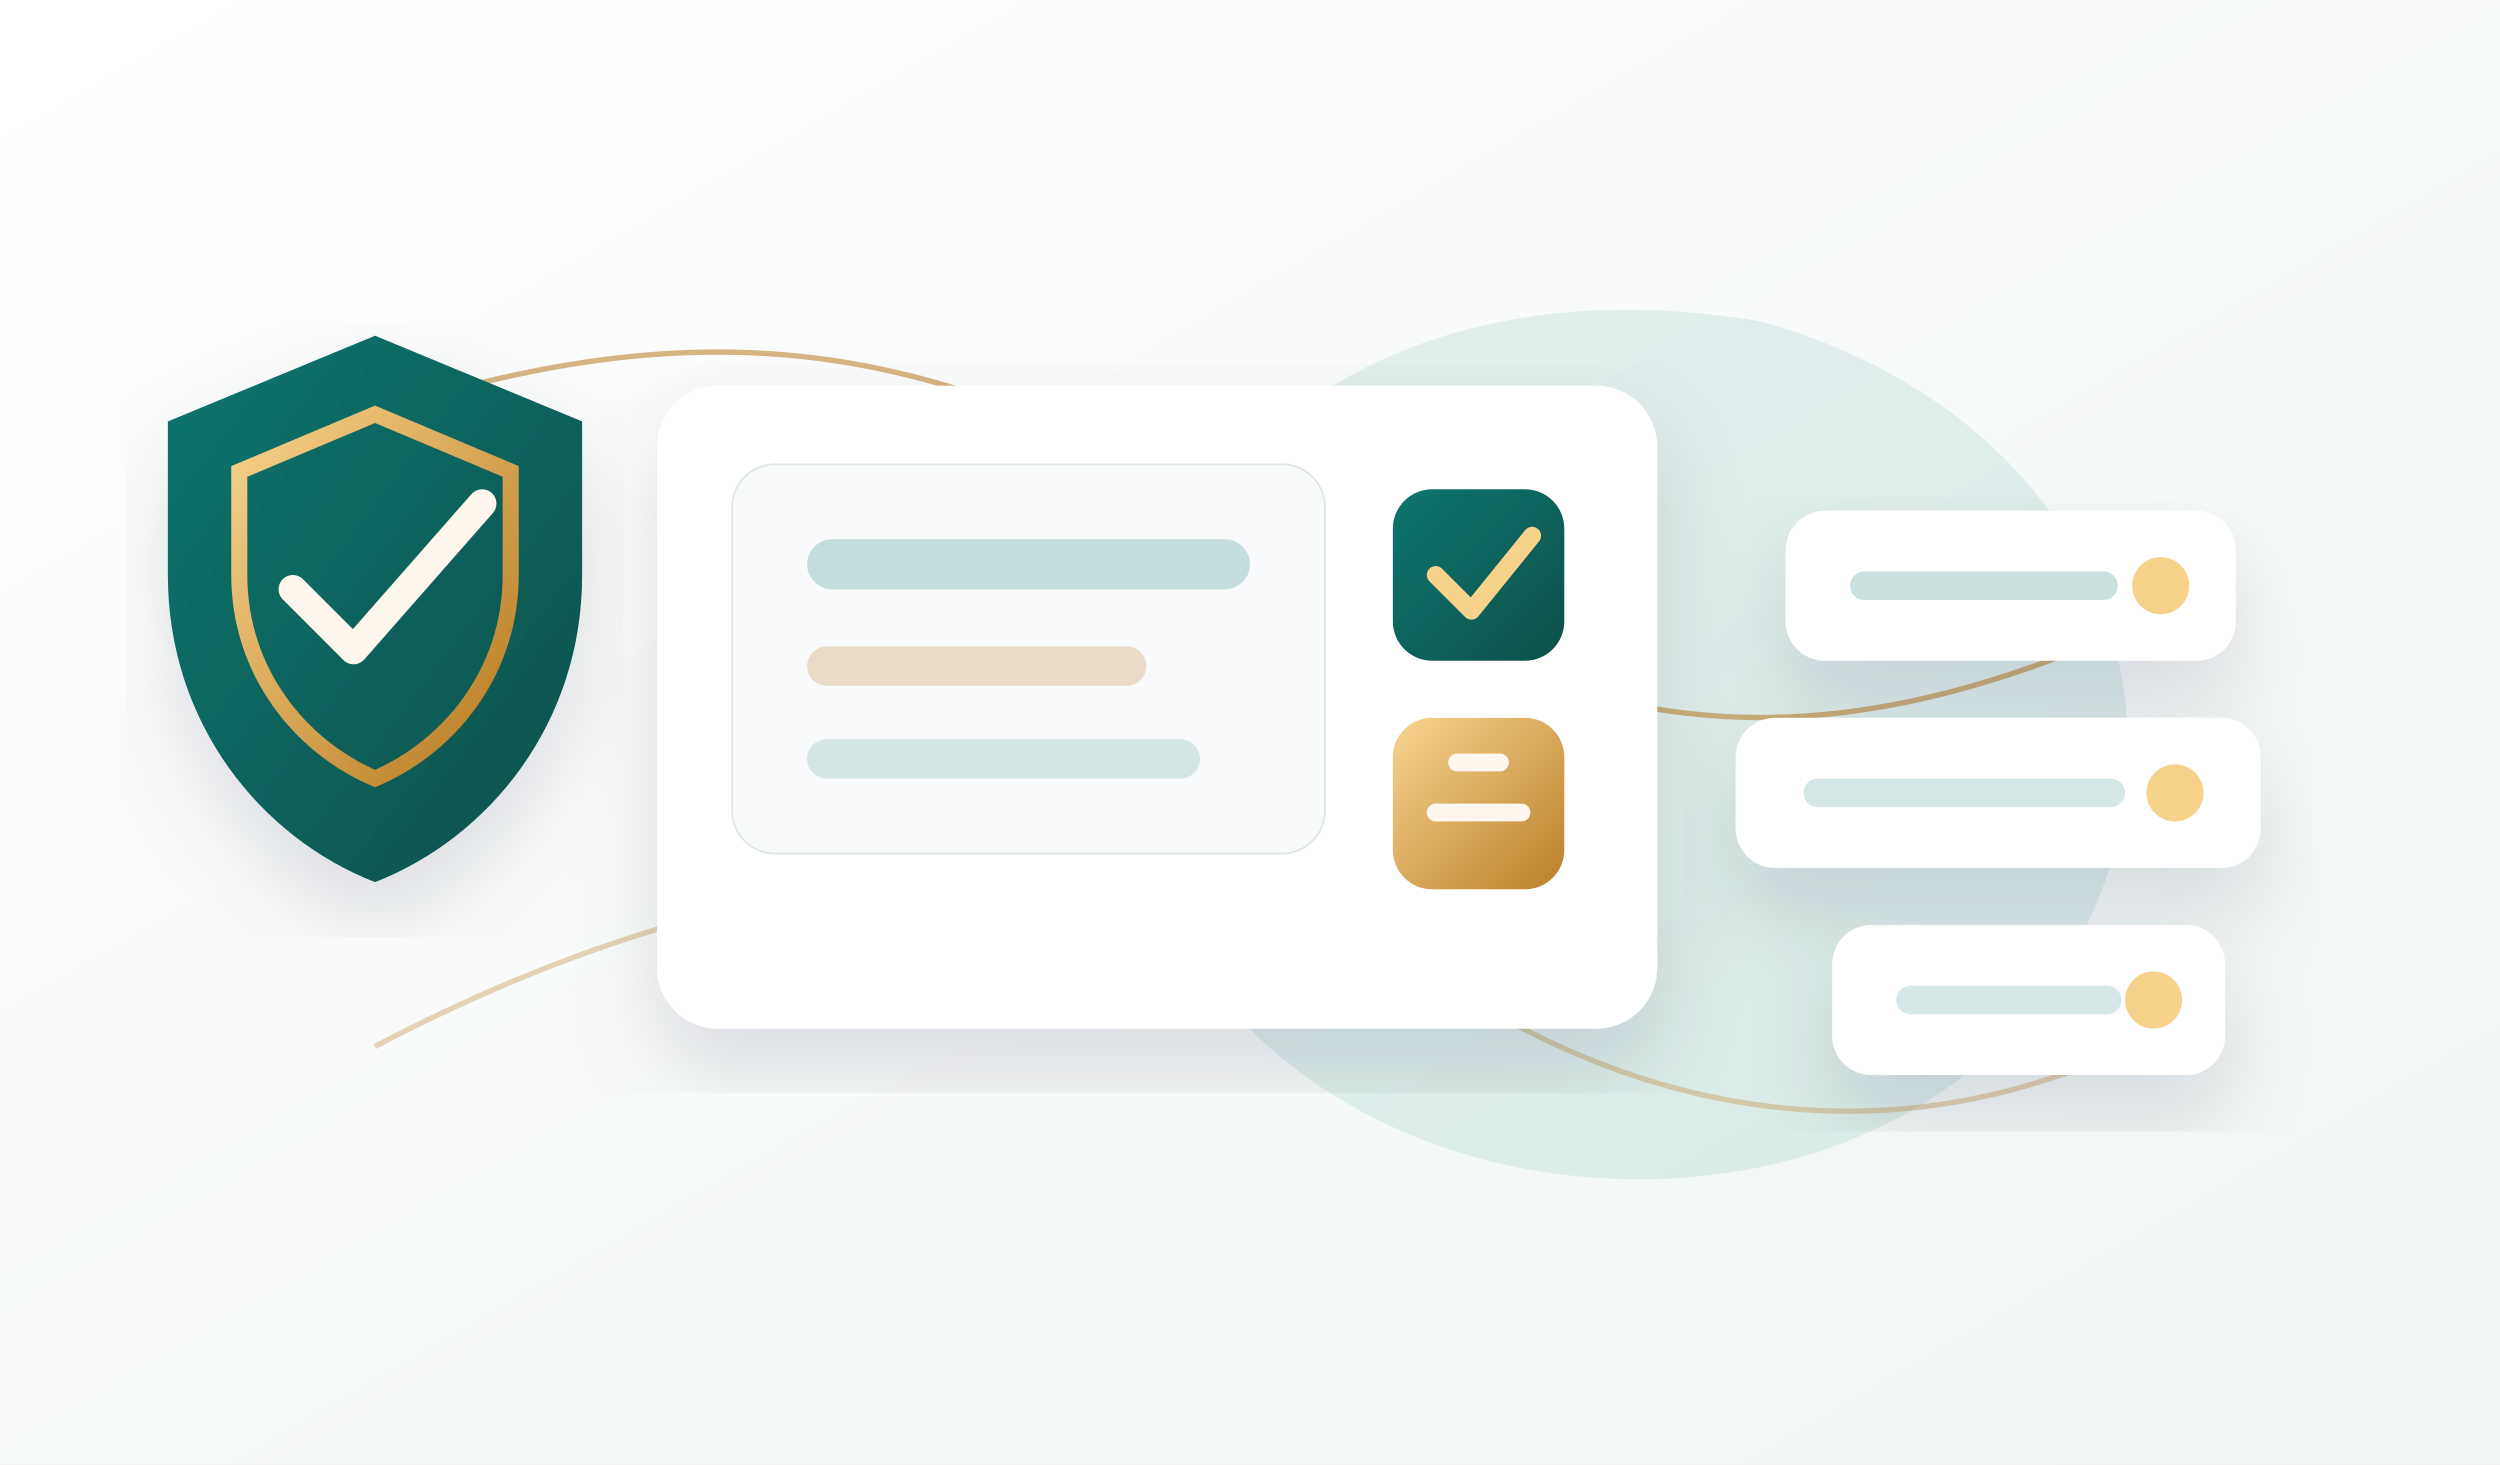
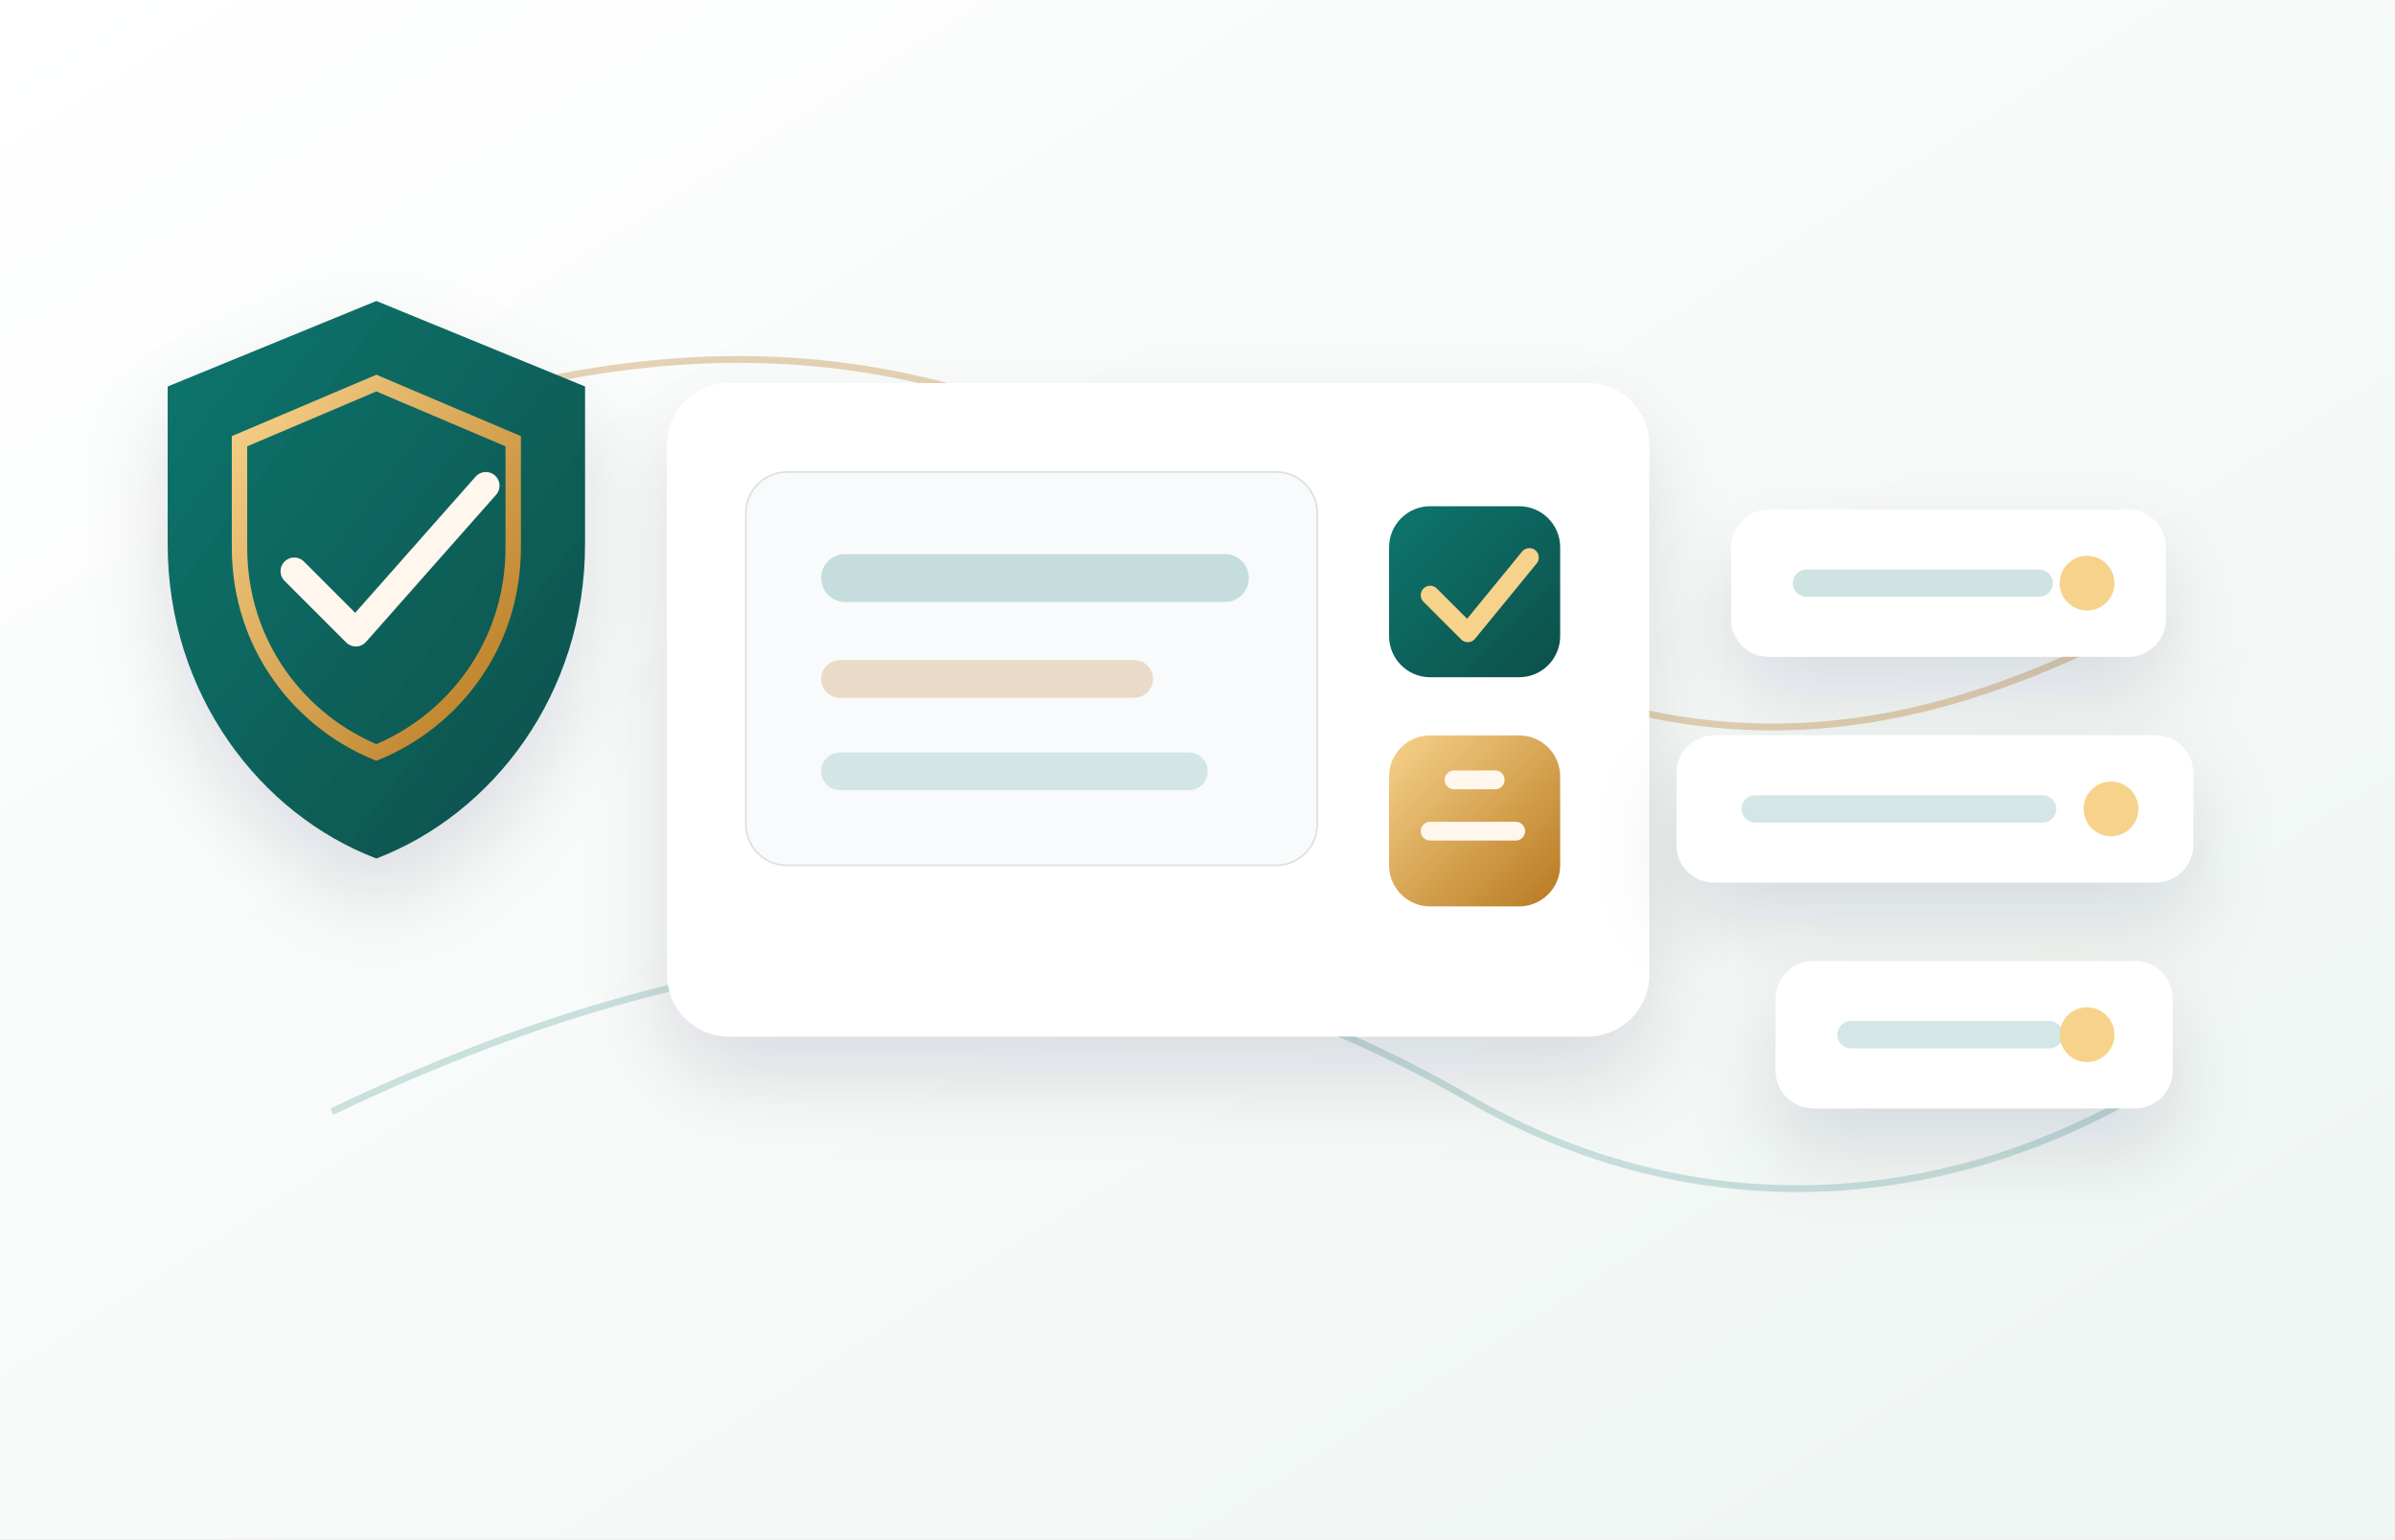
- <svg xmlns="http://www.w3.org/2000/svg" width="1400" height="820" viewBox="0 0 1400 820" role="img" aria-label="Trusted digital membership company visual">
+ <svg xmlns="http://www.w3.org/2000/svg" width="1400" height="900" viewBox="0 0 1400 900" role="img" aria-label="Trusted digital membership company visual">
  <defs>
    <linearGradient id="bg" x1="0" y1="0" x2="1" y2="1">
-       <stop stop-color="#FFFFFF" />
-       <stop offset="1" stop-color="#EEF5F2" />
+       <stop stop-color="#ffffff" />
+       <stop offset="1" stop-color="#eef5f2" />
    </linearGradient>
    <linearGradient id="teal" x1="0" y1="0" x2="1" y2="1">
-       <stop stop-color="#0F766E" />
-       <stop offset="1" stop-color="#0B4F4A" />
+       <stop stop-color="#0f766e" />
+       <stop offset="1" stop-color="#0b4f4a" />
    </linearGradient>
    <linearGradient id="gold" x1="0" y1="0" x2="1" y2="1">
-       <stop stop-color="#F7D28B" />
-       <stop offset="1" stop-color="#B7791F" />
+       <stop stop-color="#f7d28b" />
+       <stop offset="1" stop-color="#b7791f" />
    </linearGradient>
-     <filter id="s">
-       <feDropShadow dx="0" dy="24" stdDeviation="24" flood-color="#0F172A" flood-opacity="0.12" />
+     <filter id="s" x="-20%" y="-20%" width="140%" height="150%" color-interpolation-filters="sRGB">
+       <feDropShadow dx="0" dy="24" stdDeviation="24" flood-color="#0f172a" flood-opacity=".12" />
    </filter>
  </defs>
-   <rect width="1400" height="820" fill="url(#bg)" />
-   <path d="M986 180c144 40 224 156 202 278-20 113-120 196-254 202-155 7-283-86-302-216-20-137 104-306 354-264Z" fill="#0F766E" opacity="0.1" />
-   <g opacity="0.55" stroke="#B7791F" stroke-width="3" fill="none">
-     <path d="M208 232c226-74 356-24 540 92 164 104 298 98 470 16" />
-     <path d="M210 586c248-130 454-116 628-18 128 72 264 72 386 2" opacity="0.56" />
+   <rect width="1400" height="900" fill="url(#bg)" />
+   <path d="M196 258c250-92 400-44 592 82 168 110 302 106 452 30" fill="none" stroke="#b7791f" stroke-opacity=".32" stroke-width="4" />
+   <path d="M194 650c280-134 488-110 664-8 128 74 270 68 392-2" fill="none" stroke="#0f766e" stroke-opacity=".2" stroke-width="4" />
+   <g filter="url(#s)">
+     <path d="M220 176 342 226v92c0 88-54 158-122 184-68-26-122-96-122-184v-92l122-50Z" fill="url(#teal)" />
+     <path d="M220 224 300 258v62c0 58-36 102-80 120-44-18-80-62-80-120v-62l80-34Z" fill="none" stroke="url(#gold)" stroke-width="9" />
+     <path d="m172 334 36 36 76-86" fill="none" stroke="#fff7ed" stroke-width="16" stroke-linecap="round" stroke-linejoin="round" />
  </g>
  <g filter="url(#s)">
-     <rect x="368" y="216" width="560" height="360" rx="34" fill="#FFFFFF" />
-     <rect x="410" y="260" width="332" height="218" rx="24" fill="#F8FAFC" stroke="#DDE7E4" />
-     <rect x="452" y="302" width="248" height="28" rx="14" fill="#0F766E" opacity="0.22" />
-     <rect x="452" y="362" width="190" height="22" rx="11" fill="#B7791F" opacity="0.24" />
-     <rect x="452" y="414" width="220" height="22" rx="11" fill="#0F766E" opacity="0.16" />
-     <rect x="780" y="274" width="96" height="96" rx="22" fill="url(#teal)" />
-     <path d="m804 322 20 20 34-42" fill="none" stroke="#F7D28B" stroke-width="10" stroke-linecap="round" stroke-linejoin="round" />
-     <rect x="780" y="402" width="96" height="96" rx="22" fill="url(#gold)" opacity="0.95" />
-     <path d="M804 455h48m-36-28h24" stroke="#FFF7ED" stroke-width="10" stroke-linecap="round" />
+     <rect x="390" y="224" width="574" height="382" rx="36" fill="#fff" />
+     <rect x="436" y="276" width="334" height="230" rx="24" fill="#f8fafc" stroke="#d9e3e0" />
+     <rect x="480" y="324" width="250" height="28" rx="14" fill="#0f766e" opacity=".22" />
+     <rect x="480" y="386" width="194" height="22" rx="11" fill="#b7791f" opacity=".24" />
+     <rect x="480" y="440" width="226" height="22" rx="11" fill="#0f766e" opacity=".16" />
+     <rect x="812" y="296" width="100" height="100" rx="24" fill="url(#teal)" />
+     <path d="m836 348 22 22 36-44" fill="none" stroke="#f7d28b" stroke-width="11" stroke-linecap="round" stroke-linejoin="round" />
+     <rect x="812" y="430" width="100" height="100" rx="24" fill="url(#gold)" />
+     <path d="M836 486h50m-36-30h24" stroke="#fff7ed" stroke-width="11" stroke-linecap="round" />
  </g>
  <g filter="url(#s)">
-     <path d="M210 188 326 236v86c0 83-52 147-116 172-64-25-116-89-116-172v-86l116-48Z" fill="url(#teal)" />
-     <path d="M210 232 286 264v58c0 54-34 96-76 114-42-18-76-60-76-114v-58l76-32Z" fill="none" stroke="url(#gold)" stroke-width="9" />
-     <path d="m164 330 34 34 72-82" fill="none" stroke="#FFF7ED" stroke-width="16" stroke-linecap="round" stroke-linejoin="round" />
-   </g>
-   <g filter="url(#s)">
-     <rect x="1000" y="286" width="252" height="84" rx="22" fill="#FFFFFF" />
-     <rect x="1036" y="320" width="150" height="16" rx="8" fill="#0F766E" opacity="0.22" />
-     <circle cx="1210" cy="328" r="16" fill="#F7D28B" />
-     <rect x="972" y="402" width="294" height="84" rx="22" fill="#FFFFFF" />
-     <rect x="1010" y="436" width="180" height="16" rx="8" fill="#0F766E" opacity="0.18" />
-     <circle cx="1218" cy="444" r="16" fill="#F7D28B" />
-     <rect x="1026" y="518" width="220" height="84" rx="22" fill="#FFFFFF" />
-     <rect x="1062" y="552" width="126" height="16" rx="8" fill="#0F766E" opacity="0.18" />
-     <circle cx="1206" cy="560" r="16" fill="#F7D28B" />
+     <rect x="1012" y="298" width="254" height="86" rx="22" fill="#fff" />
+     <rect x="1048" y="333" width="152" height="16" rx="8" fill="#0f766e" opacity=".2" />
+     <circle cx="1220" cy="341" r="16" fill="#f7d28b" />
+     <rect x="980" y="430" width="302" height="86" rx="22" fill="#fff" />
+     <rect x="1018" y="465" width="184" height="16" rx="8" fill="#0f766e" opacity=".18" />
+     <circle cx="1234" cy="473" r="16" fill="#f7d28b" />
+     <rect x="1038" y="562" width="232" height="86" rx="22" fill="#fff" />
+     <rect x="1074" y="597" width="132" height="16" rx="8" fill="#0f766e" opacity=".18" />
+     <circle cx="1220" cy="605" r="16" fill="#f7d28b" />
  </g>
</svg>
